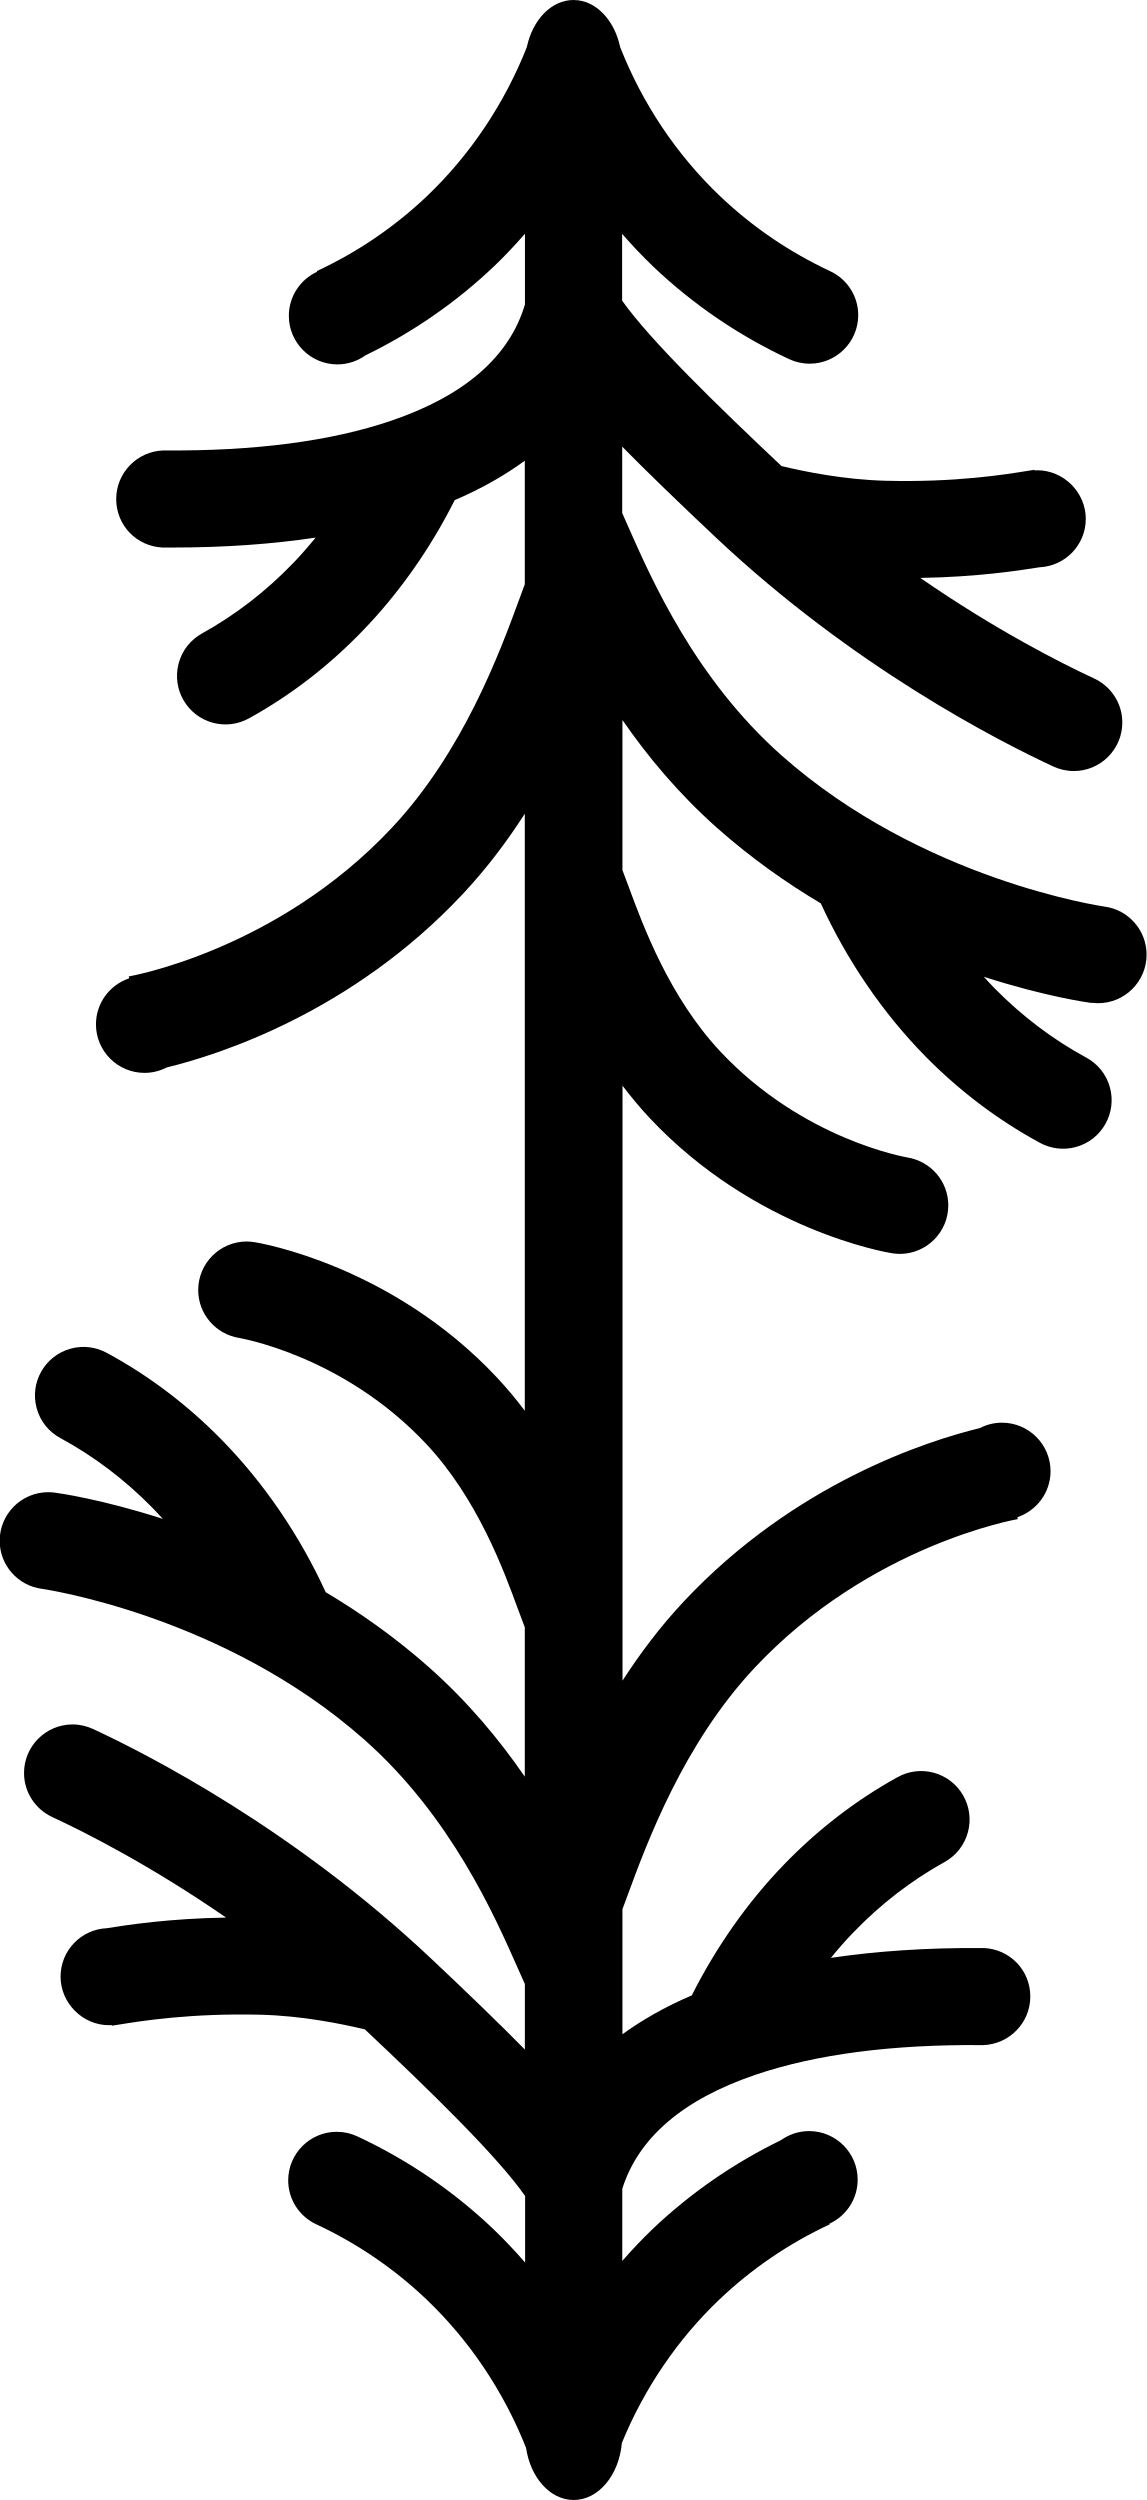
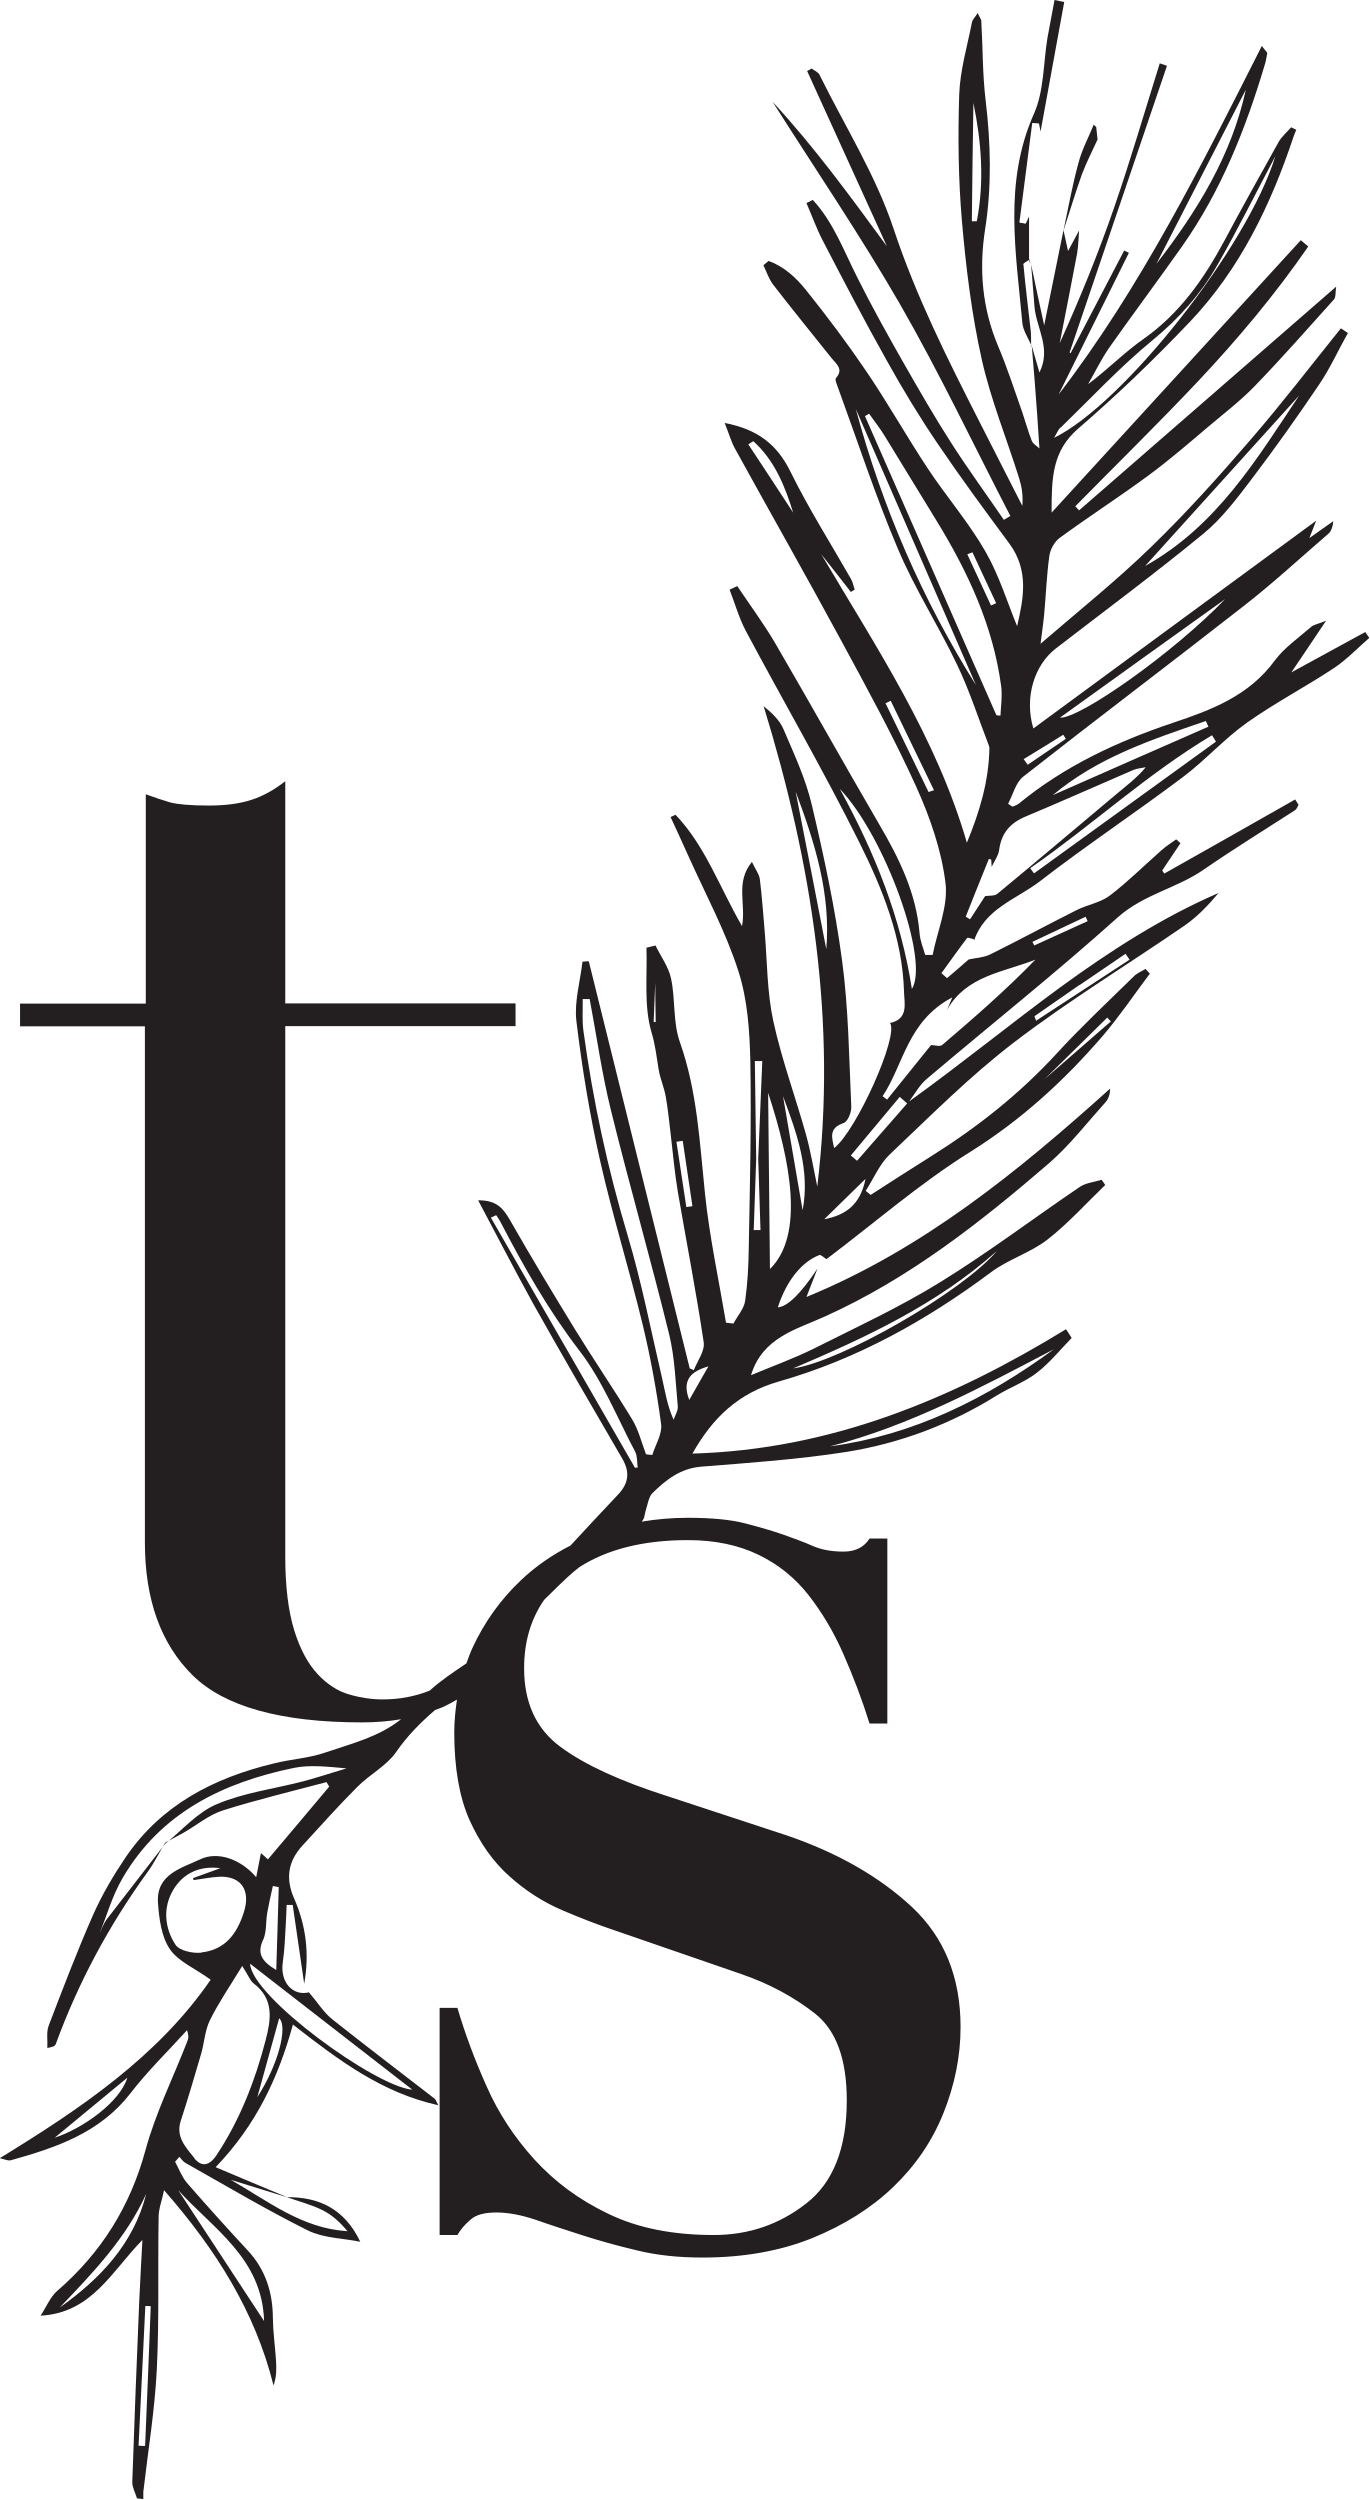
- <svg xmlns="http://www.w3.org/2000/svg" id="Layer_2" viewBox="0 0 142.2 310.03">
+ <svg xmlns="http://www.w3.org/2000/svg" id="Layer_2" viewBox="0 0 60.77 110.95">
+   <defs>
+     <style>.cls-1{fill:#231f20;}</style>
+   </defs>
  <g id="Layer_1-2">
-     <path d="m135.38,124.35c.26.03.52.06.79.06,3.32,0,6.02-2.7,6.02-6.02,0-3.05-2.27-5.57-5.21-5.96h0c-.22-.04-22.59-3.25-40.07-18.76-10.67-9.47-16.08-21.74-18.99-28.33-.27-.62-.52-1.18-.76-1.72v-8.23c3.13,3.18,6.96,6.88,11.63,11.28,16.96,15.97,34.91,25.17,41.84,28.39h0c.77.35,1.63.56,2.53.56,3.32,0,6.02-2.7,6.02-6.02,0-2.42-1.43-4.5-3.49-5.46h0c-4.05-1.88-12.17-5.98-21.56-12.47,7.03-.12,12.17-.9,14.77-1.32,3.2-.14,5.75-2.77,5.75-6.01s-2.7-6.02-6.02-6.02c-.11,0-.22.01-.34.02v-.08c-.27.04-.58.09-.96.15-2.65.43-8.84,1.43-17.47,1.21-5.15-.13-10.01-1.12-12.94-1.82-7.95-7.49-16.27-15.57-19.77-20.52v-8.28c1.23,1.41,2.51,2.77,3.85,4.05,4.95,4.71,10.63,8.58,16.87,11.49h0c.77.36,1.63.56,2.54.56,3.32,0,6.02-2.7,6.02-6.02,0-2.41-1.42-4.49-3.48-5.45h0c-5.06-2.37-9.66-5.5-13.66-9.31-5.36-5.1-9.63-11.48-12.38-18.47-.71-3.37-3.03-5.85-5.79-5.85s-5.08,2.48-5.79,5.85c-2.76,6.99-7.03,13.37-12.38,18.47-4.01,3.81-8.6,6.94-13.66,9.3l.04.08c-2.07.95-3.51,3.04-3.51,5.47,0,3.32,2.7,6.02,6.02,6.02,1.3,0,2.5-.42,3.48-1.12,5.87-2.86,11.23-6.56,15.93-11.03,1.35-1.28,2.62-2.65,3.85-4.05v8.76c-1.91,6.48-7.49,11.33-16.6,14.43-7.47,2.54-16.95,3.78-28.23,3.68h0c-3.25.1-5.86,2.76-5.86,6.03s2.55,5.87,5.75,6.01h0c.06,0,.12,0,.18,0,.03,0,.06,0,.09,0,.02,0,.05,0,.07,0,.32,0,.64,0,.96,0,6.38,0,12.28-.42,17.68-1.23-.9,1.1-1.83,2.18-2.81,3.19-3.38,3.5-7.17,6.42-11.27,8.69h0c-1.39.77-2.47,2.07-2.91,3.73-.85,3.21,1.06,6.51,4.28,7.36,1.56.41,3.14.17,4.45-.56h0s.06-.03.1-.05c0,0,.02-.01.03-.02,5.09-2.83,9.8-6.46,13.97-10.79,4.52-4.68,8.4-10.21,11.41-16.2,3.41-1.46,6.28-3.12,8.69-4.89v15.33c-.21.55-.42,1.14-.66,1.79-2.43,6.62-6.95,18.94-15.83,28.41-14.27,15.23-32.46,18.4-32.62,18.43l.04.24c-2.39.8-4.11,3.05-4.11,5.7,0,3.32,2.7,6.02,6.02,6.02.99,0,1.92-.24,2.75-.67,6.48-1.58,22.94-6.81,36.7-21.49,2.99-3.19,5.53-6.58,7.71-9.98v74.04c-1.05-1.4-2.19-2.77-3.44-4.11-13.07-13.94-29.4-16.69-30.09-16.8h0c-.31-.04-.63-.08-.95-.08-3.32,0-6.02,2.7-6.02,6.02,0,3,2.2,5.48,5.07,5.94h0c.13.03,12.93,2.18,23.21,13.15,6.35,6.77,9.62,15.68,11.37,20.47.32.86.59,1.6.85,2.26v18.53c-3.13-4.56-7.01-9.24-11.85-13.54-4.16-3.69-8.52-6.77-12.84-9.34-3.24-7.07-7.69-13.6-12.97-18.97-4.22-4.29-8.95-7.87-14.07-10.65-.01,0-.03-.02-.04-.02-.03-.02-.06-.03-.09-.05h0c-1.32-.71-2.9-.94-4.46-.51-3.21.88-5.09,4.2-4.21,7.4.45,1.65,1.55,2.94,2.94,3.69h0c4.12,2.23,7.93,5.11,11.35,8.58.46.47.9.95,1.35,1.44-7.59-2.45-12.94-3.2-13.42-3.26h0c-.26-.03-.52-.05-.79-.05-3.32,0-6.02,2.7-6.02,6.02,0,3.05,2.27,5.57,5.21,5.96h0c.22.04,22.59,3.25,40.07,18.76,10.68,9.48,16.08,21.74,18.99,28.33.31.7.59,1.33.86,1.92v8.13c-3.15-3.2-7-6.93-11.72-11.37-16.97-15.97-34.92-25.17-41.84-28.39h0c-.77-.35-1.63-.56-2.53-.56-3.32,0-6.02,2.7-6.02,6.02,0,2.42,1.43,4.5,3.49,5.46h0c4.05,1.88,12.17,5.98,21.56,12.47-7.03.12-12.17.9-14.77,1.32-3.2.14-5.75,2.77-5.75,6.01s2.7,6.02,6.02,6.02c.11,0,.22-.01.34-.02v.08c.27-.04.59-.09.97-.15,2.65-.43,8.85-1.42,17.47-1.21,5.16.13,10.01,1.12,12.94,1.82,8.03,7.56,16.43,15.72,19.87,20.66v8.25c-1.26-1.44-2.57-2.84-3.95-4.16-4.95-4.71-10.63-8.58-16.87-11.49h0c-.77-.36-1.63-.56-2.54-.56-3.32,0-6.02,2.7-6.02,6.02,0,2.41,1.42,4.49,3.48,5.45h0c5.06,2.36,9.65,5.49,13.66,9.31,5.34,5.08,9.6,11.45,12.36,18.42.54,3.68,2.98,6.46,5.9,6.46,3.09,0,5.63-3.09,5.98-7.08,2.76-6.73,6.92-12.87,12.11-17.8,4.01-3.81,8.6-6.94,13.66-9.3l-.04-.08c2.07-.95,3.51-3.04,3.51-5.47,0-3.32-2.7-6.02-6.02-6.02-1.3,0-2.5.42-3.48,1.12-5.87,2.86-11.23,6.56-15.93,11.03-1.31,1.25-2.56,2.58-3.76,3.95v-8.94c1.99-6.33,7.53-11.09,16.51-14.14,7.46-2.54,16.96-3.79,28.23-3.68h0c3.25-.1,5.86-2.76,5.86-6.03s-2.55-5.87-5.75-6.01h0s-.09,0-.14,0c-.04,0-.08,0-.12,0-.06,0-.11,0-.16,0-6.71-.04-12.9.38-18.56,1.22.9-1.11,1.84-2.18,2.82-3.19,3.38-3.5,7.17-6.42,11.27-8.69h0c1.39-.77,2.47-2.07,2.91-3.73.85-3.21-1.06-6.51-4.28-7.36-1.56-.41-3.14-.17-4.45.56h0s-.06.03-.1.05c0,0-.02.01-.03.02-5.09,2.83-9.8,6.46-13.98,10.79-4.51,4.67-8.39,10.21-11.41,16.2-3.36,1.44-6.2,3.08-8.6,4.82v-15.5c.18-.48.37-.99.57-1.54,2.43-6.62,6.95-18.94,15.83-28.41,14.27-15.23,32.46-18.4,32.62-18.43l-.04-.24c2.38-.8,4.11-3.05,4.11-5.7,0-3.32-2.7-6.02-6.02-6.02-.99,0-1.92.24-2.75.67-6.48,1.58-22.94,6.81-36.7,21.49-2.95,3.14-5.45,6.49-7.61,9.83v-73.78c1.03,1.35,2.13,2.69,3.34,3.98,13.07,13.94,29.4,16.69,30.09,16.8h0c.31.04.63.08.95.08,3.32,0,6.02-2.7,6.02-6.02,0-3-2.2-5.48-5.07-5.94h0c-.13-.03-12.93-2.18-23.21-13.15-6.34-6.77-9.61-15.68-11.37-20.46-.28-.76-.53-1.43-.76-2.02v-18.62c3.11,4.51,6.96,9.14,11.76,13.4,4.16,3.69,8.52,6.77,12.84,9.34,3.24,7.07,7.69,13.6,12.97,18.97,4.22,4.28,8.95,7.86,14.07,10.65.02,0,.03.02.05.03.03.02.06.03.09.05h0c1.32.71,2.9.94,4.46.51,3.21-.88,5.09-4.2,4.21-7.4-.45-1.65-1.55-2.94-2.94-3.69h0c-4.11-2.23-7.93-5.11-11.35-8.58-.46-.47-.9-.95-1.35-1.44,7.59,2.45,12.94,3.2,13.42,3.26h0Z" />
+     <path class="cls-1" d="m43.23,41.74c.48-1.42,1.88-1.83,2.91-2.62,2.07-1.6,4.25-3.05,6.34-4.62,1-.75,1.84-1.7,2.85-2.42,1.24-.88,2.6-1.59,3.87-2.43.57-.38,1.05-.89,1.57-1.34-.06-.09-.12-.17-.18-.26-1.03.56-2.05,1.12-3.28,1.79.55-.81.97-1.44,1.54-2.29-.37.15-.55.17-.66.27-.56.49-1.19.92-1.62,1.5-1.14,1.56-2.81,2.19-4.52,2.76-2.47.83-4.81,1.92-6.84,3.59-.08.06-.18.09-.27.13-.07-.04-.14-.08-.2-.13.22-.41.34-.95.68-1.21,3.26-2.56,6.56-5.05,9.82-7.6,1.28-1,2.48-2.11,3.71-3.17.13-.11.2-.31.22-.56-.3.21-.61.43-1.06.75.13-.32.18-.47.3-.77-4.25,3.12-8.38,6.15-12.55,9.22-.41-1.37.04-2.82,1.01-3.56,2.18-1.68,4.39-3.32,6.52-5.07.83-.68,1.5-1.57,2.16-2.44,1.04-1.37,2.03-2.77,2.99-4.19.49-.72.85-1.53,1.28-2.29-.1-.07-.21-.14-.31-.21-1.32,1.64-2.6,3.31-3.98,4.91-1.42,1.65-2.88,3.28-4.44,4.79-1.54,1.5-3.22,2.84-4.91,4.3.05-.43.12-.87.16-1.3.08-.87.11-1.74.23-2.6.04-.29.23-.63.46-.8,1.3-.95,2.65-1.82,3.94-2.77.92-.68,1.78-1.42,2.65-2.16.7-.59,1.43-1.15,2.06-1.8,1.21-1.25,2.36-2.56,3.52-3.85.09-.1.06-.31.1-.57-3.88,3.38-7.65,6.66-11.41,9.93-.06-.06-.11-.12-.17-.18,1.82-1.85,3.67-3.66,5.45-5.55,1.77-1.88,3.43-3.86,4.89-5.98-.11-.09-.22-.19-.33-.28-3.64,3.98-7.28,7.96-11.06,12.09,0-1.53.02-2.72,1.17-3.72,1.73-1.49,3.39-3.09,4.97-4.75,2.22-2.34,3.59-5.19,4.6-8.22.03-.1.08-.2.12-.3-.08-.04-.15-.07-.23-.11-.19.22-.42.41-.56.66-.81,1.45-1.62,2.91-2.4,4.37-.91,1.7-1.99,3.24-3.6,4.37-.84.59-1.57,1.34-2.45,2,.31-.54.58-1.1.93-1.61,1.07-1.52,2.18-3,3.25-4.52,1.73-2.46,2.82-5.22,3.67-8.08.05-.16.07-.32.1-.48,0-.04-.06-.08-.24-.32-2.73,5.39-5.38,10.73-9.02,15.47,1.04-2.09,2.08-4.19,3.12-6.29-.07-.03-.14-.07-.21-.1-.79,1.52-1.59,3.04-2.38,4.56-.01-.01-.03-.03-.04-.04,1.44-4.24,2.88-8.48,4.32-12.72-.11-.04-.21-.07-.32-.11-.66,2.11-1.28,4.24-2,6.33-.71,2.07-1.54,4.1-2.44,6.09.26-1.32.52-2.65.77-3.97.06-.34.06-.69.09-1.03-.16.29-.31.58-.49.91-.08-.36-.14-.64-.2-.91.27-.83.52-1.66.81-2.48.2-.53.46-1.04.7-1.56-.02-.18-.04-.37-.06-.55-.04-.04-.07-.07-.11-.11-.23.57-.53,1.12-.68,1.71-.27.98-.45,1.99-.66,2.98,0,0,0-.01,0-.02-.28,1.37-.56,2.74-.86,4.24-.22-1-.4-1.86-.58-2.71.05.63.1,1.26.15,1.88.08.95.76,1.85.22,2.92-.12-.43-.23-.81-.34-1.18.04.48.08.97.12,1.45.08,1.05.16,2.08.22,3.1-.12-.11-.29-.2-.34-.34-.16-.4-.27-.82-.41-1.23-.35-.99-.67-1.99-1.08-2.96-.71-1.68-.86-3.41-.58-5.2.3-1.91.25-3.82.02-5.74-.14-1.16-.12-2.33-.19-3.49,0-.09-.08-.18-.16-.36-.12.19-.22.28-.25.39-.21,1.07-.53,2.14-.57,3.22-.06,1.87-.04,3.76.12,5.62.18,2.06.43,4.13.88,6.14.4,1.79,1.11,3.52,1.66,5.28.12.38.18.78.14,1.22-.63-1.24-1.26-2.47-1.89-3.71-1.42-2.79-2.82-5.57-3.82-8.58-.79-2.38-2.17-4.57-3.29-6.84-.06-.12-.23-.19-.35-.28-.07.04-.13.08-.2.11,1.18,2.59,2.36,5.18,3.54,7.78-1.62-2.21-3.22-4.41-5.07-6.41,1.9,3,3.9,5.94,5.67,9.01,1.75,3.05,3.26,6.24,4.88,9.37-.1.06-.19.11-.29.17-.78-1.14-1.59-2.25-2.34-3.42-.75-1.17-1.44-2.37-2.13-3.58-.7-1.23-1.39-2.47-2.02-3.73-.61-1.2-1.07-2.48-1.99-3.47-.09.05-.18.1-.28.14.24.55.44,1.12.72,1.66.93,1.79,1.86,3.58,2.85,5.34.7,1.26,1.45,2.5,2.26,3.69,1.02,1.51,2.1,2.97,3.18,4.43.89,1.21.61,2.48.34,3.66-.44-1.07-.8-2.26-1.41-3.32-.74-1.29-1.73-2.43-2.55-3.67-.94-1.42-1.78-2.92-2.74-4.33-.84-1.24-1.74-2.44-2.68-3.61-.44-.55-.98-1.04-1.65-1.28-.08.06-.15.13-.23.19.14.29.24.61.43.86.85,1.1,1.73,2.18,2.6,3.27.21.26.54.48.19.88-.06.07.05.3.1.45.87,2.38,1.66,4.8,2.65,7.13.75,1.78,1.81,3.42,2.64,5.17.55,1.15.94,2.38,1.4,3.57,0,.03.02.05.02.08-.02,1.47-.43,2.84-1,4.22-1.36-4.7-4.03-8.68-6.46-12.8.44.56.88,1.11,1.31,1.67.06-.03.11-.07.17-.1-.05-.16-.08-.33-.16-.47-.9-1.58-1.88-3.12-2.68-4.75-.59-1.2-1.43-1.89-2.93-2.18.19.47.29.84.47,1.16,1.55,2.82,3.14,5.61,4.67,8.44,1.17,2.16,2.35,4.31,3.36,6.54.61,1.35,1.12,2.81,1.3,4.27.13,1.03-.36,2.13-.57,3.2-.11,0-.22,0-.33,0-.09-.32-.23-.64-.25-.97-.15-1.8-.92-3.34-1.81-4.86-1.55-2.66-3.05-5.35-4.6-8.01-.51-.87-1.12-1.69-1.68-2.53-.11.05-.23.11-.34.16.24.62.42,1.27.73,1.85,1.67,3.13,3.45,6.2,5.03,9.37,1.03,2.07,1.91,4.24,1.98,6.61.01.52.22,1.22-.62,1.4.4.58-1.51,4.81-2.48,5.55-.11-.48-.24-.89.42-1.11.18-.06.35-.47.34-.72-.1-2.17-.12-4.36-.41-6.5-.31-2.32-.8-4.61-1.34-6.89-.27-1.16-.79-2.27-1.26-3.37-.17-.4-.52-.73-.88-1.02,2.15,6.99,3.26,14.04,2.38,21.32-.16-.77-.29-1.55-.5-2.31-.47-1.68-1.08-3.33-1.45-5.03-.28-1.29-.27-2.63-.38-3.95-.07-.79-.12-1.58-.22-2.36-.03-.22-.19-.42-.35-.76-.75.92-.25,1.88-.44,2.85-1-1.73-1.63-3.56-2.95-4.94-.07.03-.15.07-.22.1.27.58.54,1.17.8,1.75.76,1.69,1.65,3.34,2.21,5.09.41,1.27.5,2.67.53,4.01.05,2.76-.02,5.51-.07,8.27-.01.78-.05,1.57-.16,2.35-.05.35-.34.67-.52,1.01-.11-.01-.22-.03-.33-.04-.32-1.9-.73-3.79-.93-5.7-.24-2.28-.34-4.56-1.12-6.76-.31-.88-.19-1.89-.39-2.82-.11-.51-.45-.97-.69-1.46-.13.03-.27.07-.4.1.04,1.26-.12,2.57.22,3.74.17.56.23,1.1.32,1.66.07.42.25.81.32,1.23.1.56.15,1.12.22,1.69.1.83.17,1.67.31,2.5.38,2.23.82,4.46,1.15,6.69.06.38-.28.83-.44,1.24-.06-.03-.12-.06-.18-.08-1.49-6.02-2.99-12.05-4.48-18.07-.09,0-.18.01-.28.02-.1.88-.37,1.78-.27,2.63.25,2.08.59,4.15,1.05,6.19.55,2.44,1.3,4.84,1.89,7.28.35,1.45.62,2.93.82,4.42.06.43-.25.91-.39,1.37-.09,0-.19-.02-.28-.03-.2-.52-.33-1.08-.61-1.54-.82-1.35-1.71-2.65-2.54-4-.98-1.6-1.95-3.21-2.88-4.84-.29-.5-.57-.9-1.42-.89.86,1.61,1.63,3.12,2.45,4.6,1.29,2.3,2.62,4.59,3.95,6.87.35.61.28,1.1-.21,1.61-.7.74-1.4,1.49-2.09,2.24-.82.42-1.56.93-2.2,1.54-.91.86-1.63,1.87-2.16,3.02-.1.22-.18.45-.26.67-.56.38-1.14.76-1.63,1.21-.63.25-1.32.39-2.09.39-.48,0-.97-.07-1.48-.22-.5-.14-.97-.44-1.4-.9-.43-.46-.78-1.1-1.04-1.94-.26-.84-.4-1.93-.4-3.28v-23.54h10.22v-1.01h-10.22v-9.86c-.48.38-.98.66-1.51.83-.53.17-1.15.25-1.87.25-.82,0-1.39-.05-1.73-.14-.34-.1-.7-.22-1.08-.36v9.29H.89v1.01h5.54v22.9c0,2.54.71,4.51,2.12,5.9s3.92,2.09,7.52,2.09c.62,0,1.19-.05,1.73-.14-.99.79-2.2,1.08-3.37,1.48-.72.25-1.52.29-2.27.48-2.67.64-5.01,1.84-6.6,4.19-.53.79-1.02,1.62-1.41,2.49-.72,1.63-1.35,3.29-1.99,4.96-.11.29-.04.66-.06.99.27-.05.34-.09.37-.16,1-2.74,2.37-5.29,4.08-7.65.3-.41.52-.87.78-1.3.27-.15.54-.29.81-.44.58-.33,1.12-.79,1.74-.99,1.52-.48,3.07-.85,4.61-1.26.04.07.08.13.12.2-.91,1.08-1.81,2.16-2.72,3.23-.11-.1-.2-.19-.31-.28-.07.37-.13.67-.21,1.07-.68-.8-1.7-1.16-2.47-.8-.84.4-1.97.66-1.89,1.93.05.7.15,1.5.52,2.05.37.56,1.12.86,1.82,1.37-2.34,3.4-5.75,5.71-9.36,7.92.22.05.38.13.5.09,2-.56,3.94-1.21,5.3-2.97.76-.99,1.67-1.87,2.51-2.8.08.22.07.37.01.5-.62,1.6-1.4,3.16-1.85,4.81-.68,2.52-1.97,4.57-3.92,6.26-.32.28-.49.73-.74,1.1,2.28-.12,3.17-1.99,4.52-3.36-.05.95-.1,1.82-.14,2.7-.11,2.68-.22,5.37-.31,8.05,0,.24.14.48.21.72.09,0,.18.02.28.03,0-.11,0-.21,0-.32.21-1.82.51-3.63.6-5.45.11-2.24.04-4.5.08-6.75,0-.37.15-.74.24-1.19,2.3,2.63,4.04,5.38,4.86,8.67.14-.41.13-.76.11-1.11-.04-.62-.13-1.24-.14-1.86,0-1.15-.32-2.17-1.12-3.03-.91-.98-1.81-1.98-2.69-2.99-.23-.27-.36-.63-.53-.94.06-.07.13-.15.19-.22.09.09.16.21.27.27,1.81,1.02,3.59,2.08,5.44,3,.69.34,1.54.34,2.32.5-.71-1.48-1.85-1.99-3.26-1.98.53.19,1.09.33,1.59.58.42.21.78.54,1.1.93-2.03-.12-3.54-1.35-5.18-2.28.84.26,1.68.52,2.52.78-1.03-.43-2.06-.86-3.19-1.34,1.81-1.89,2.78-3.97,3.43-6.33,2.05,1.6,3.96,3.03,6.45,3.58-.09-.17-.11-.25-.16-.29-1.51-1.17-3.04-2.33-4.54-3.52-.38-.3-.65-.75-1.04-1.2-.69.17-1.29-.41-1.16-1.34.08-.54.1-1.08.13-1.63.02-.3.03-.61.04-.91.09,0,.18,0,.27,0,.17,1.17.34,2.33.51,3.5.24-1.32.08-2.59-.44-3.77-.4-.9-.28-1.66.36-2.36.8-.87,1.59-1.76,2.43-2.6.54-.55,1.29-.93,1.72-1.54.5-.73,1.1-1.33,1.74-1.88.13-.05.26-.09.39-.15.2-.1.39-.2.58-.31-.07.48-.12.96-.12,1.46,0,1.58.23,2.88.68,3.89.46,1.01,1.04,1.84,1.76,2.48.72.65,1.5,1.15,2.34,1.51.84.36,1.62.66,2.34.9l5.62,1.94c1.25.43,2.34,1.02,3.28,1.76.94.75,1.4,2.03,1.4,3.85,0,2.11-.6,3.64-1.8,4.57-1.2.94-2.57,1.4-4.1,1.4-1.83,0-3.38-.31-4.68-.94-1.3-.62-2.39-1.43-3.28-2.41-.89-.98-1.6-2.06-2.12-3.24-.53-1.18-.96-2.34-1.3-3.49h-.79v10.08h.79c.14-.24.33-.47.58-.68.24-.22.62-.32,1.15-.32s1.1.11,1.73.32c.62.22,1.31.44,2.05.68.74.24,1.56.47,2.45.68.89.22,1.86.32,2.92.32,1.82,0,3.44-.29,4.86-.86,1.42-.58,2.62-1.33,3.6-2.27.98-.94,1.73-2.03,2.23-3.28.5-1.25.76-2.52.76-3.82,0-2.21-.72-3.98-2.16-5.33-1.44-1.34-3.29-2.4-5.54-3.17l-5.26-1.73c-2.11-.67-3.71-1.4-4.79-2.2-1.08-.79-1.62-1.96-1.62-3.49,0-1.18.3-2.19.89-3.04.47-.47.88-.86,1-.97.18-.17.37-.33.56-.48,1.22-.78,2.81-1.2,4.82-1.2,1.2,0,2.24.22,3.13.65.89.43,1.63,1.03,2.23,1.8.6.77,1.12,1.64,1.55,2.63.43.98.82,2,1.15,3.06h.79v-8.21h-.79c-.24.38-.62.58-1.15.58s-.98-.08-1.37-.25c-.38-.17-.82-.33-1.3-.5-.48-.17-1.04-.33-1.69-.5-.65-.17-1.5-.25-2.56-.25-.71,0-1.38.06-2.04.17.07-.09.11-.17.12-.24,0-.04.06-.29.16-.62.04-.14.09-.3.19-.4.61-.6,1.24-1.1,2.17-1.18,2.15-.17,4.3-.32,6.42-.65,2.39-.38,4.63-1.22,6.7-2.51.58-.36,1.24-.59,1.78-1.01.57-.44,1.03-1.02,1.54-1.54-.08-.13-.16-.26-.25-.39-5.1,3.13-10.49,5.35-16.58,5.52.9-1.6,2.05-2.69,3.84-3.2,3.44-.98,6.53-2.7,9.4-4.84.77-.58,1.76-.87,2.52-1.46.92-.72,1.72-1.61,2.56-2.42-.05-.08-.11-.16-.16-.23-.32.1-.69.13-.96.31-2.07,1.4-4.07,2.92-6.2,4.23-1.79,1.11-3.72,2-5.61,2.95-.89.44-1.83.78-2.79,1.18.51-1.68,2.02-2.03,3.27-2.6,3.73-1.68,6.9-4.17,9.96-6.81.92-.8,1.68-1.79,2.5-2.7.13-.14.2-.34.21-.61-4.09,3.68-8.31,7.13-13.48,9.25.17-.44.33-.85.49-1.26q-1.12,1.68-1.76,1.72c.37-1.15,1.04-2.01,1.84-2.32.07-.03.21.12.32.18,2.12-1.6,4.14-3.36,6.38-4.76,2.27-1.42,4.18-3.17,5.9-5.17.74-.87,1.38-1.82,2.07-2.74-.07-.07-.13-.14-.19-.21-.18.11-.39.19-.53.34-1.15,1.13-2.33,2.23-3.41,3.41-1.65,1.8-3.54,3.29-5.6,4.58-.89.56-1.78,1.13-2.66,1.7-.07-.06-.14-.12-.22-.18.35-.54.61-1.18,1.06-1.61,1.81-1.71,3.57-3.49,5.55-5,2.42-1.85,5.04-3.44,7.55-5.17.56-.39,1.04-.89,1.5-1.44-2.52,1.09-4.82,2.58-7.03,4.19-2.24,1.64-4.39,3.4-6.7,5.06.25-.33.46-.73.77-.99,2.83-2.4,5.74-4.71,8.5-7.19,1.15-1.02,2.62-1.28,3.82-2.12,1.32-.91,2.68-1.75,4.03-2.62.08-.05.11-.16.16-.24-.05-.08-.1-.16-.15-.24-1.94,1.1-3.87,2.2-5.81,3.29-.03-.05-.06-.1-.09-.14.27-.4.54-.81.81-1.21-.06-.06-.13-.11-.19-.17-.22.16-.46.31-.66.49-.76.67-1.48,1.39-2.28,2-.42.32-1,.41-1.48.65-1.29.65-2.55,1.33-3.84,1.97-.29.14-.63.15-.95.22-.32.28-.64.56-.96.83-.08-.07-.17-.15-.25-.22.38-.52.75-1.05,1.14-1.56.03-.04.23.04.35.07Zm14.43-24.19c-1.89,2.82-3.64,5.78-6.84,7.57,2.32-2.57,4.58-5.07,6.84-7.57Zm-2.37-13.57c-.64,2.94-2.17,5.4-3.97,7.73,1.32-2.58,2.65-5.15,3.97-7.73Zm-8.22,15c1.35-1.31,2.63-2.69,4.08-3.88,1.18-.97,2.15-2.06,2.89-3.36.9-1.57,1.71-3.2,2.56-4.81-1.24,4.06-6.77,11.02-9.82,12.5.13-.21.18-.36.28-.46Zm7.3,7.61c-2.28,2.37-6.44,5.31-7.33,5.26,2.47-1.78,4.9-3.52,7.33-5.26Zm-7.18,6.02c.04.06.07.12.11.18-.56.38-1.13.77-1.69,1.15-.06-.08-.12-.16-.18-.25.59-.36,1.18-.72,1.77-1.09Zm-3.84-22.79c-.07,0-.14,0-.22,0,.02-1.75.04-3.5.07-5.25.36,1.75.49,3.5.15,5.25Zm-10.14,9.9c.07-.05.15-.09.22-.14.93.83,1.4,1.97,1.77,3.17-.66-1.01-1.32-2.02-1.99-3.03Zm8,15.43c-.64-1.31-1.27-2.63-1.91-3.94.08-.04.15-.07.23-.11.64,1.32,1.28,2.65,1.92,3.97-.08.03-.16.05-.24.08Zm-12.2,10.2c.03-.67.05-1.34.07-1.75,0,.41.01,1.09.02,1.76-.03,0-.06,0-.09-.01Zm1.45,8.22c-.15-.97-.29-1.93-.44-2.9.09-.01.19-.03.28-.04.14.97.29,1.93.43,2.9-.09.01-.18.03-.27.04ZM2.43,94.87c1.06-.88,2.1-1.74,3.22-2.66-.33,1.09-1.99,2.26-3.22,2.66Zm.22,7.54c1.47-1.54,2.95-3.08,3.84-5.05-.56,2.22-2.04,3.77-3.84,5.05Zm3.79,6.14c-.1,0-.19,0-.29-.01.1-2.07.2-4.13.3-6.2.08,0,.16,0,.24.01-.08,2.07-.16,4.13-.25,6.2Zm5.28-5.54c-1.31-1.99-2.56-3.9-3.81-5.81,1.55,1.72,3.73,3.02,3.81,5.81Zm-.04-16.92c.16-.36.11-.8.18-1.2.07-.4.16-.79.25-1.19.09.02.17.03.26.05-.03,1.19-.07,2.37-.11,3.68-.69-.41-.84-.76-.59-1.33Zm-2.75.57c-.38.04-.97-.09-1.14-.35-.49-.75-.57-1.65-.1-2.44.44-.74,1.18-1.08,2.09-.96-.4.15-.81.29-1.21.44,0,.03.01.06.02.09.38-.05.76-.13,1.14-.15,1-.04,1.4.63,1.09,1.58-.31.98-.85,1.67-1.89,1.78Zm-.3,9.12c-.37-.47-.84-.93-.61-1.65.32-.98.61-1.97.9-2.96.15-.5.17-1.06.4-1.52.39-.79.9-1.53,1.43-2.4.28.43.35.65.5.77.92.69.78,1.6.54,2.52-.47,1.81-1.14,3.54-2.19,5.12-.33.49-.67.5-.98.12Zm2.79-2.71c.36-1.3.67-2.41.97-3.5.39.36-.03,2.05-.97,3.5Zm6.88-.33c-1.62-.12-7.14-4.13-7.2-5.59,2.36,1.83,4.76,3.69,7.2,5.59Zm-4.86-13.68c-1.28.33-2.62.5-3.82,1.01-.86.36-1.53,1.15-2.28,1.75,0,0,0-.01.01-.02-.86,1.12-1.73,2.23-2.59,3.35-.17.22-.26.49-.34.65.31-.76.56-1.66,1.02-2.45,1.69-2.9,4.45-4.24,7.6-4.89.73-.15,1.52-.05,2.34.02-.65.19-1.29.41-1.94.58Zm8.34-25.02c.08-.04.16-.07.24-.11.06.09.12.17.17.26,1.04,2,2.14,3.95,3.53,5.76,1.03,1.34,1.67,2.97,2.47,4.48.1.2.08.47.11.7-.04,0-.08,0-.12.01-2.13-3.7-4.27-7.41-6.4-11.11Zm24.99,5.84c-2.99,2.19-6.22,3.81-9.94,4.31,3.54-.91,6.74-2.63,9.94-4.31Zm-16.87,3.14c-.29-.64-.38-1.26-.52-1.87-.49-2.1-.9-4.22-1.51-6.27-.9-3-1.56-6.05-1.98-9.15-.06-.46-.02-.93-.03-1.39.1,0,.21,0,.31,0,.31,1.64.54,3.3.94,4.92.82,3.33,1.77,6.63,2.59,9.97.25,1.03.28,2.12.38,3.18.02.19-.12.4-.19.61Zm.69-.89c-.35-.9.1-1.28.85-1.49-.27.46-.53.93-.85,1.49Zm13.65-6.61c-1.53,1.81-6.94,4.92-9.04,5.21,3.22-1.37,6.39-2.84,9.04-5.21Zm-10.48-.93c-.1,0-.2,0-.31,0,.04-1.05.07-2.11.11-3.16-.02-1.45-.04-2.89-.06-4.34.11,0,.22,0,.33,0-.06,1.44-.12,2.89-.18,4.33.03,1.05.07,2.11.1,3.16Zm.41,1.73c-.03-2.67-.05-5.25-.08-7.82,1,3.05,1.62,6.31.08,7.82Zm1.45-2.61c-.29-1.69-.58-3.37-.87-5.06.61,1.63,1.21,3.28.87,5.06Zm13.52-8.55c.05.06.1.11.16.17-.98.85-1.96,1.71-2.94,2.56.93-.91,1.86-1.82,2.78-2.73Zm-1.23-1.44c.68-.47,1.36-.92,2.04-1.39.06.09.12.17.18.26-1.38.9-2.77,1.81-4.15,2.71-.02-.07-.05-.13-.07-.2.67-.46,1.33-.93,2-1.39Zm-10.64-8.71c2.01,2.11,3.99,7.61,3.2,8.88-.49-3.15-1.62-6-3.2-8.88Zm-1.96.12c.85,2.26,1.57,4.54,1.36,6.99-.45-2.33-.9-4.66-1.36-6.99Zm1.27,18.98c.57-.56,1.15-1.12,1.83-1.79-.22,1.13-.87,1.61-1.83,1.79Zm1.45-2.6c-.09-.08-.18-.15-.27-.23.72-.87,1.45-1.73,2.17-2.6.11.1.22.19.33.29-.74.85-1.48,1.69-2.22,2.54Zm10.15-10.82c.03.06.06.13.09.19-.79.36-1.58.72-2.37,1.08-.03-.05-.05-.11-.08-.16.78-.37,1.57-.74,2.35-1.11Zm-5.92,3.58c-.13.3-.18.43-.23.55.85-1.52,2.5-1.67,3.92-2.23-1.31,1.35-2.72,2.58-4.14,3.79-.1.08-.33,0-.49,0-.65.81-1.3,1.61-1.95,2.42-.07-.05-.13-.1-.2-.15.94-1.41,1.09-3.32,3.08-4.38Zm11.71-11.36c-2.69,1.95-5.38,3.9-8.08,5.85-.06-.08-.11-.15-.17-.23,2.74-1.9,5.2-4.19,8.07-5.9.06.09.11.18.17.28Zm-.46-.92c.04.09.08.17.12.26-2.3,1.01-4.61,2.02-6.91,3.04,2-1.68,4.4-2.47,6.79-3.29Zm-10.35-7.47c.35.75.7,1.5,1.05,2.25-.08.03-.16.07-.23.1-.35-.76-.7-1.51-1.05-2.27l.23-.09Zm-5.18-6.37c1.78,4.08,3.55,8.17,5.33,12.25-2.39-3.82-4.16-7.91-5.33-12.25Zm.42.31c.06-.03.12-.07.17-.1.23.33.49.65.7,1,.77,1.25,1.53,2.51,2.3,3.76,1.39,2.27,2.5,4.65,2.86,7.32.06.43-.01.88-.03,1.32-.06,0-.12-.01-.18-.02-1.95-4.43-3.89-8.86-5.84-13.29Zm5.48,19.65s.07.03.11.04c0,.11.02.21.02.32.11-.24.29-.48.33-.73.09-.75.48-1.21,1.17-1.5,1.6-.67,3.19-1.38,4.79-2.07.17-.07.37-.08.55-.12-.4.48-.86.82-1.3,1.19-1.77,1.48-3.52,2.97-5.29,4.43-.12.1-.36.07-.54.1-.22.34-.45.69-.67,1.03-.06-.04-.13-.08-.19-.12.34-.86.68-1.71,1.03-2.57Z" />
+     <path class="cls-1" d="m45.41,11.74c0-.06.16-.14.27-.21.01.07.03.14.04.21,0-.08-.01-.15-.02-.22h0s0,0,0,0h-.03c0-.63,0-1.27,0-1.91-.05.11-.1.21-.15.32-.09-.02-.19-.04-.28-.05.19-1.47.38-2.95.57-4.42.1,0,.2.01.3.02.02.12.05.24.07.36.35-1.92.7-3.83,1.05-5.75-.14-.03-.29-.06-.43-.09-.1.55-.21,1.11-.31,1.66-.19,1.13-.15,2.37-.6,3.38-1.36,3.06-.8,6.16-.52,9.28.03.33.24.65.39.98,0-.19,0-.38-.01-.56-.11-1-.24-2-.33-3Z" />
+     <path class="cls-1" d="m45.75,15.3s0,.04,0,.07h.03s-.02-.04-.03-.07Z" />
  </g>
</svg>
